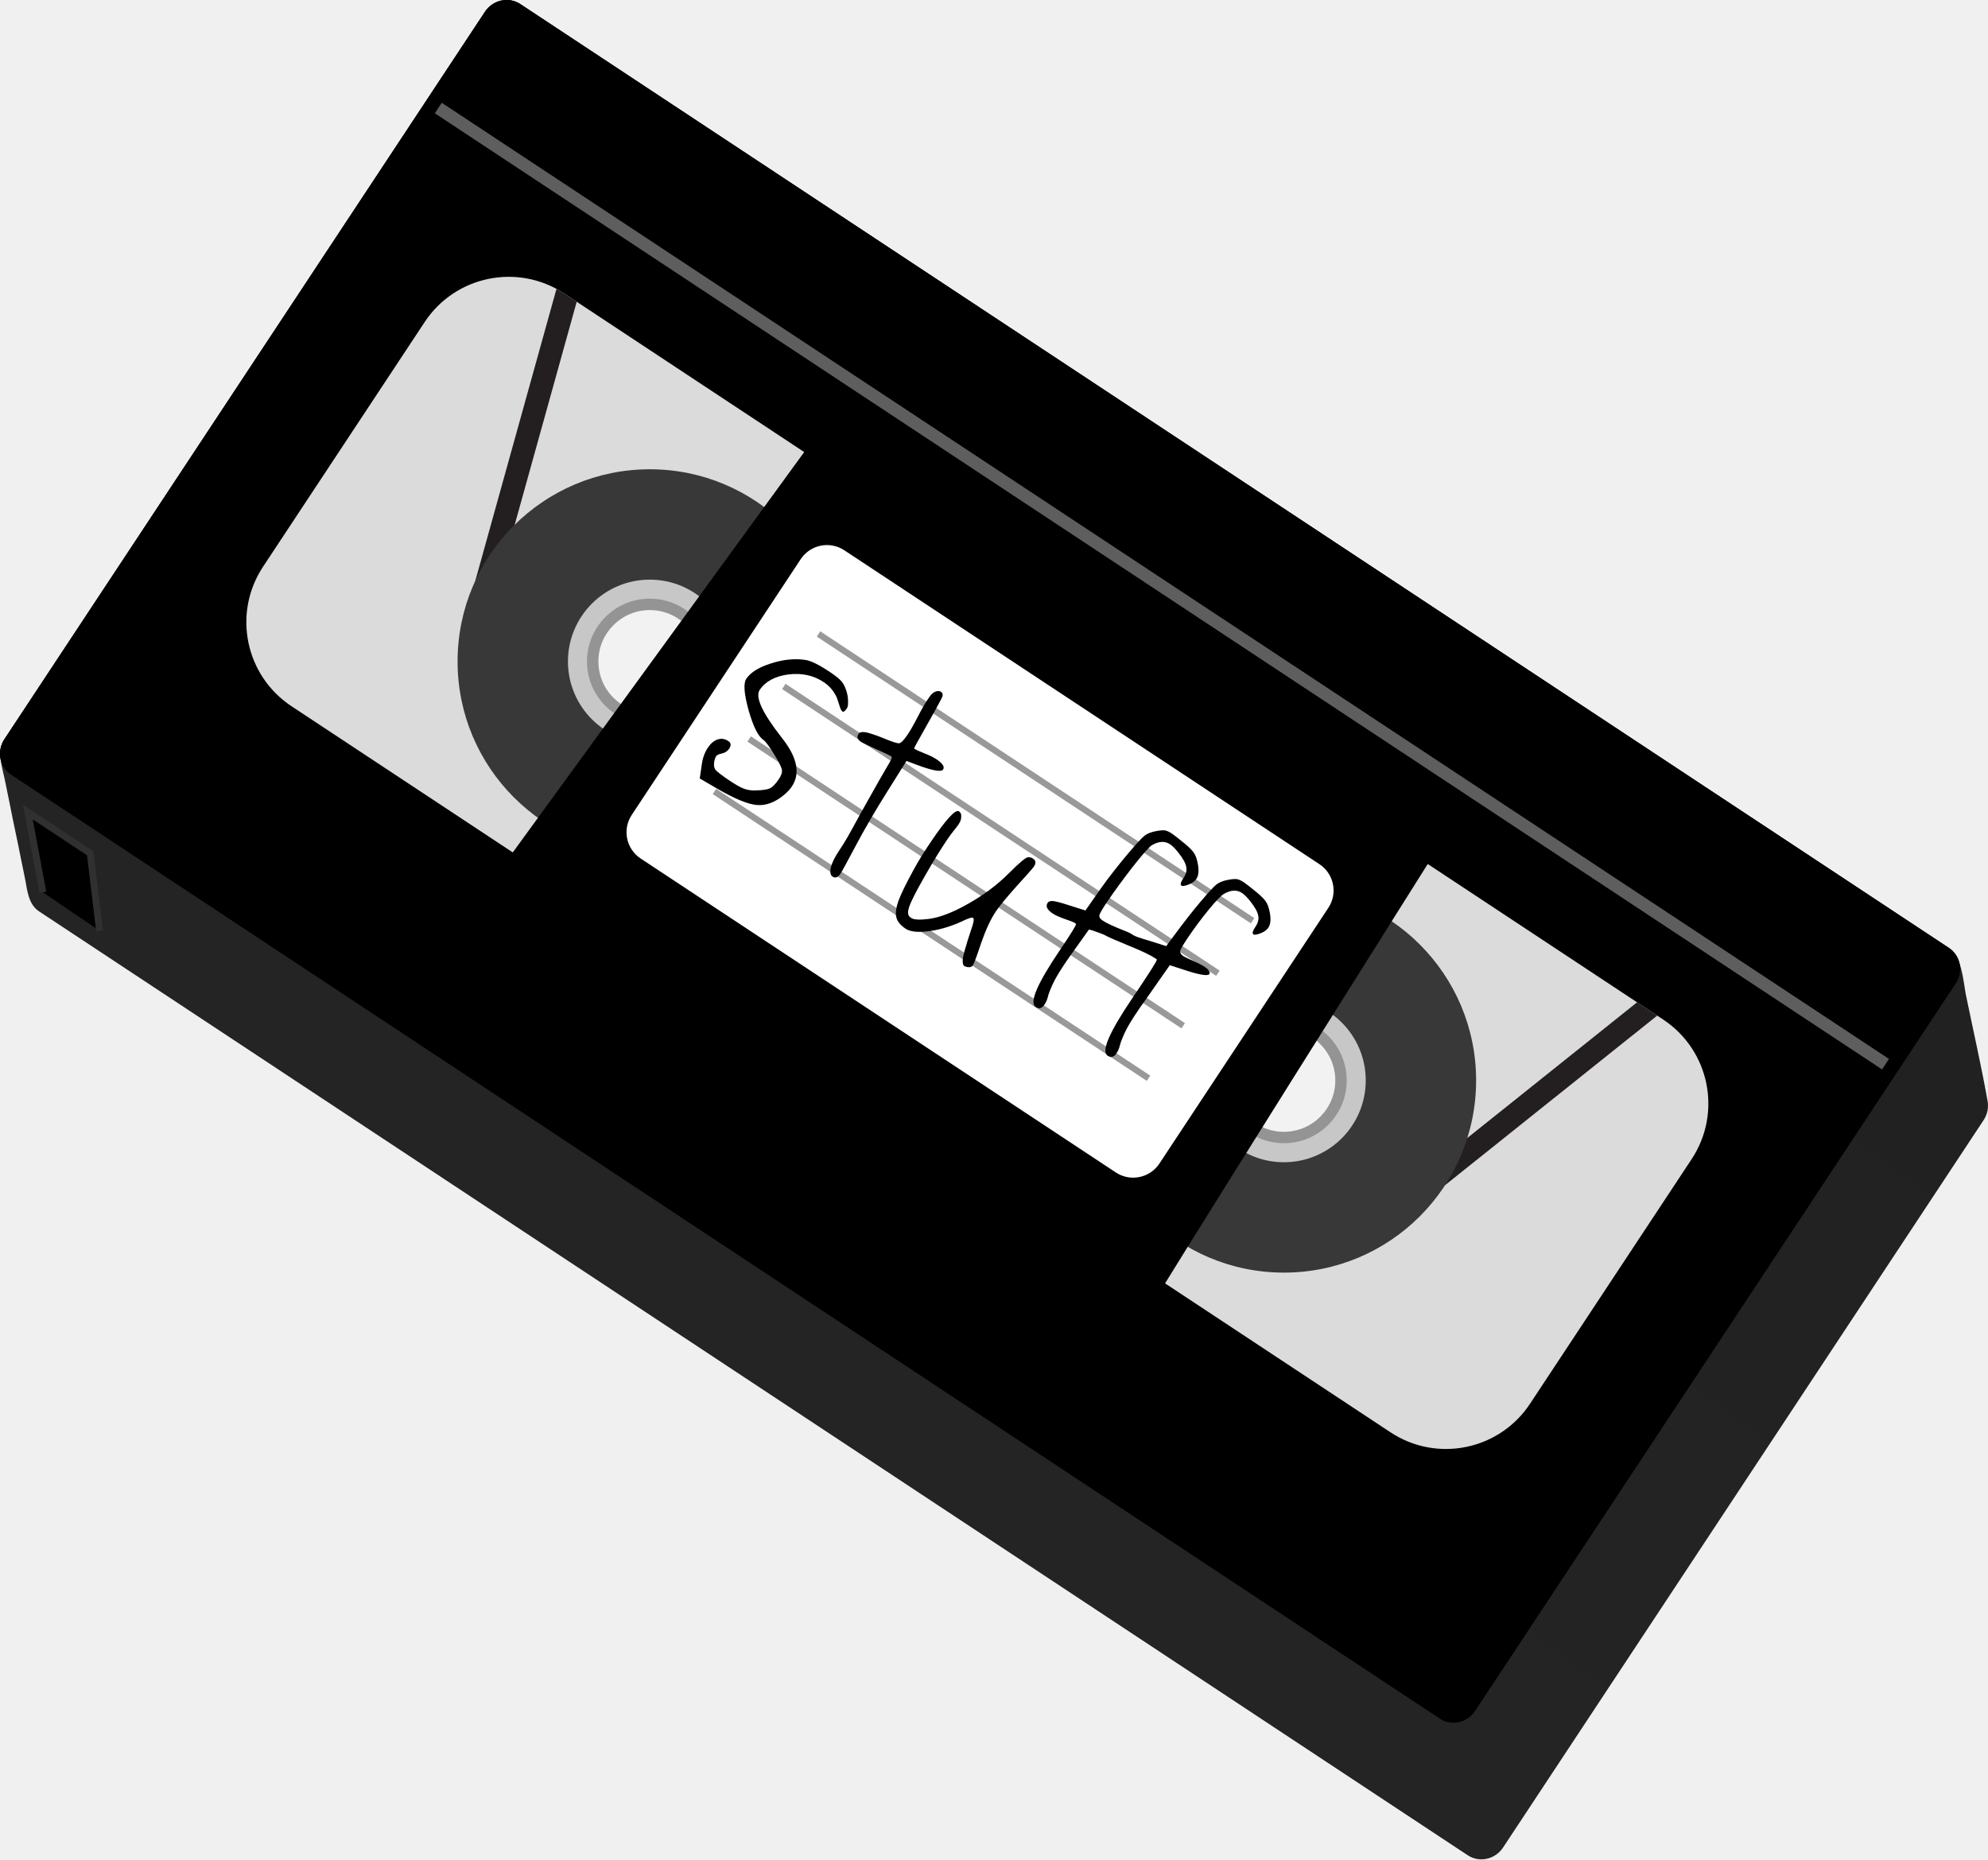
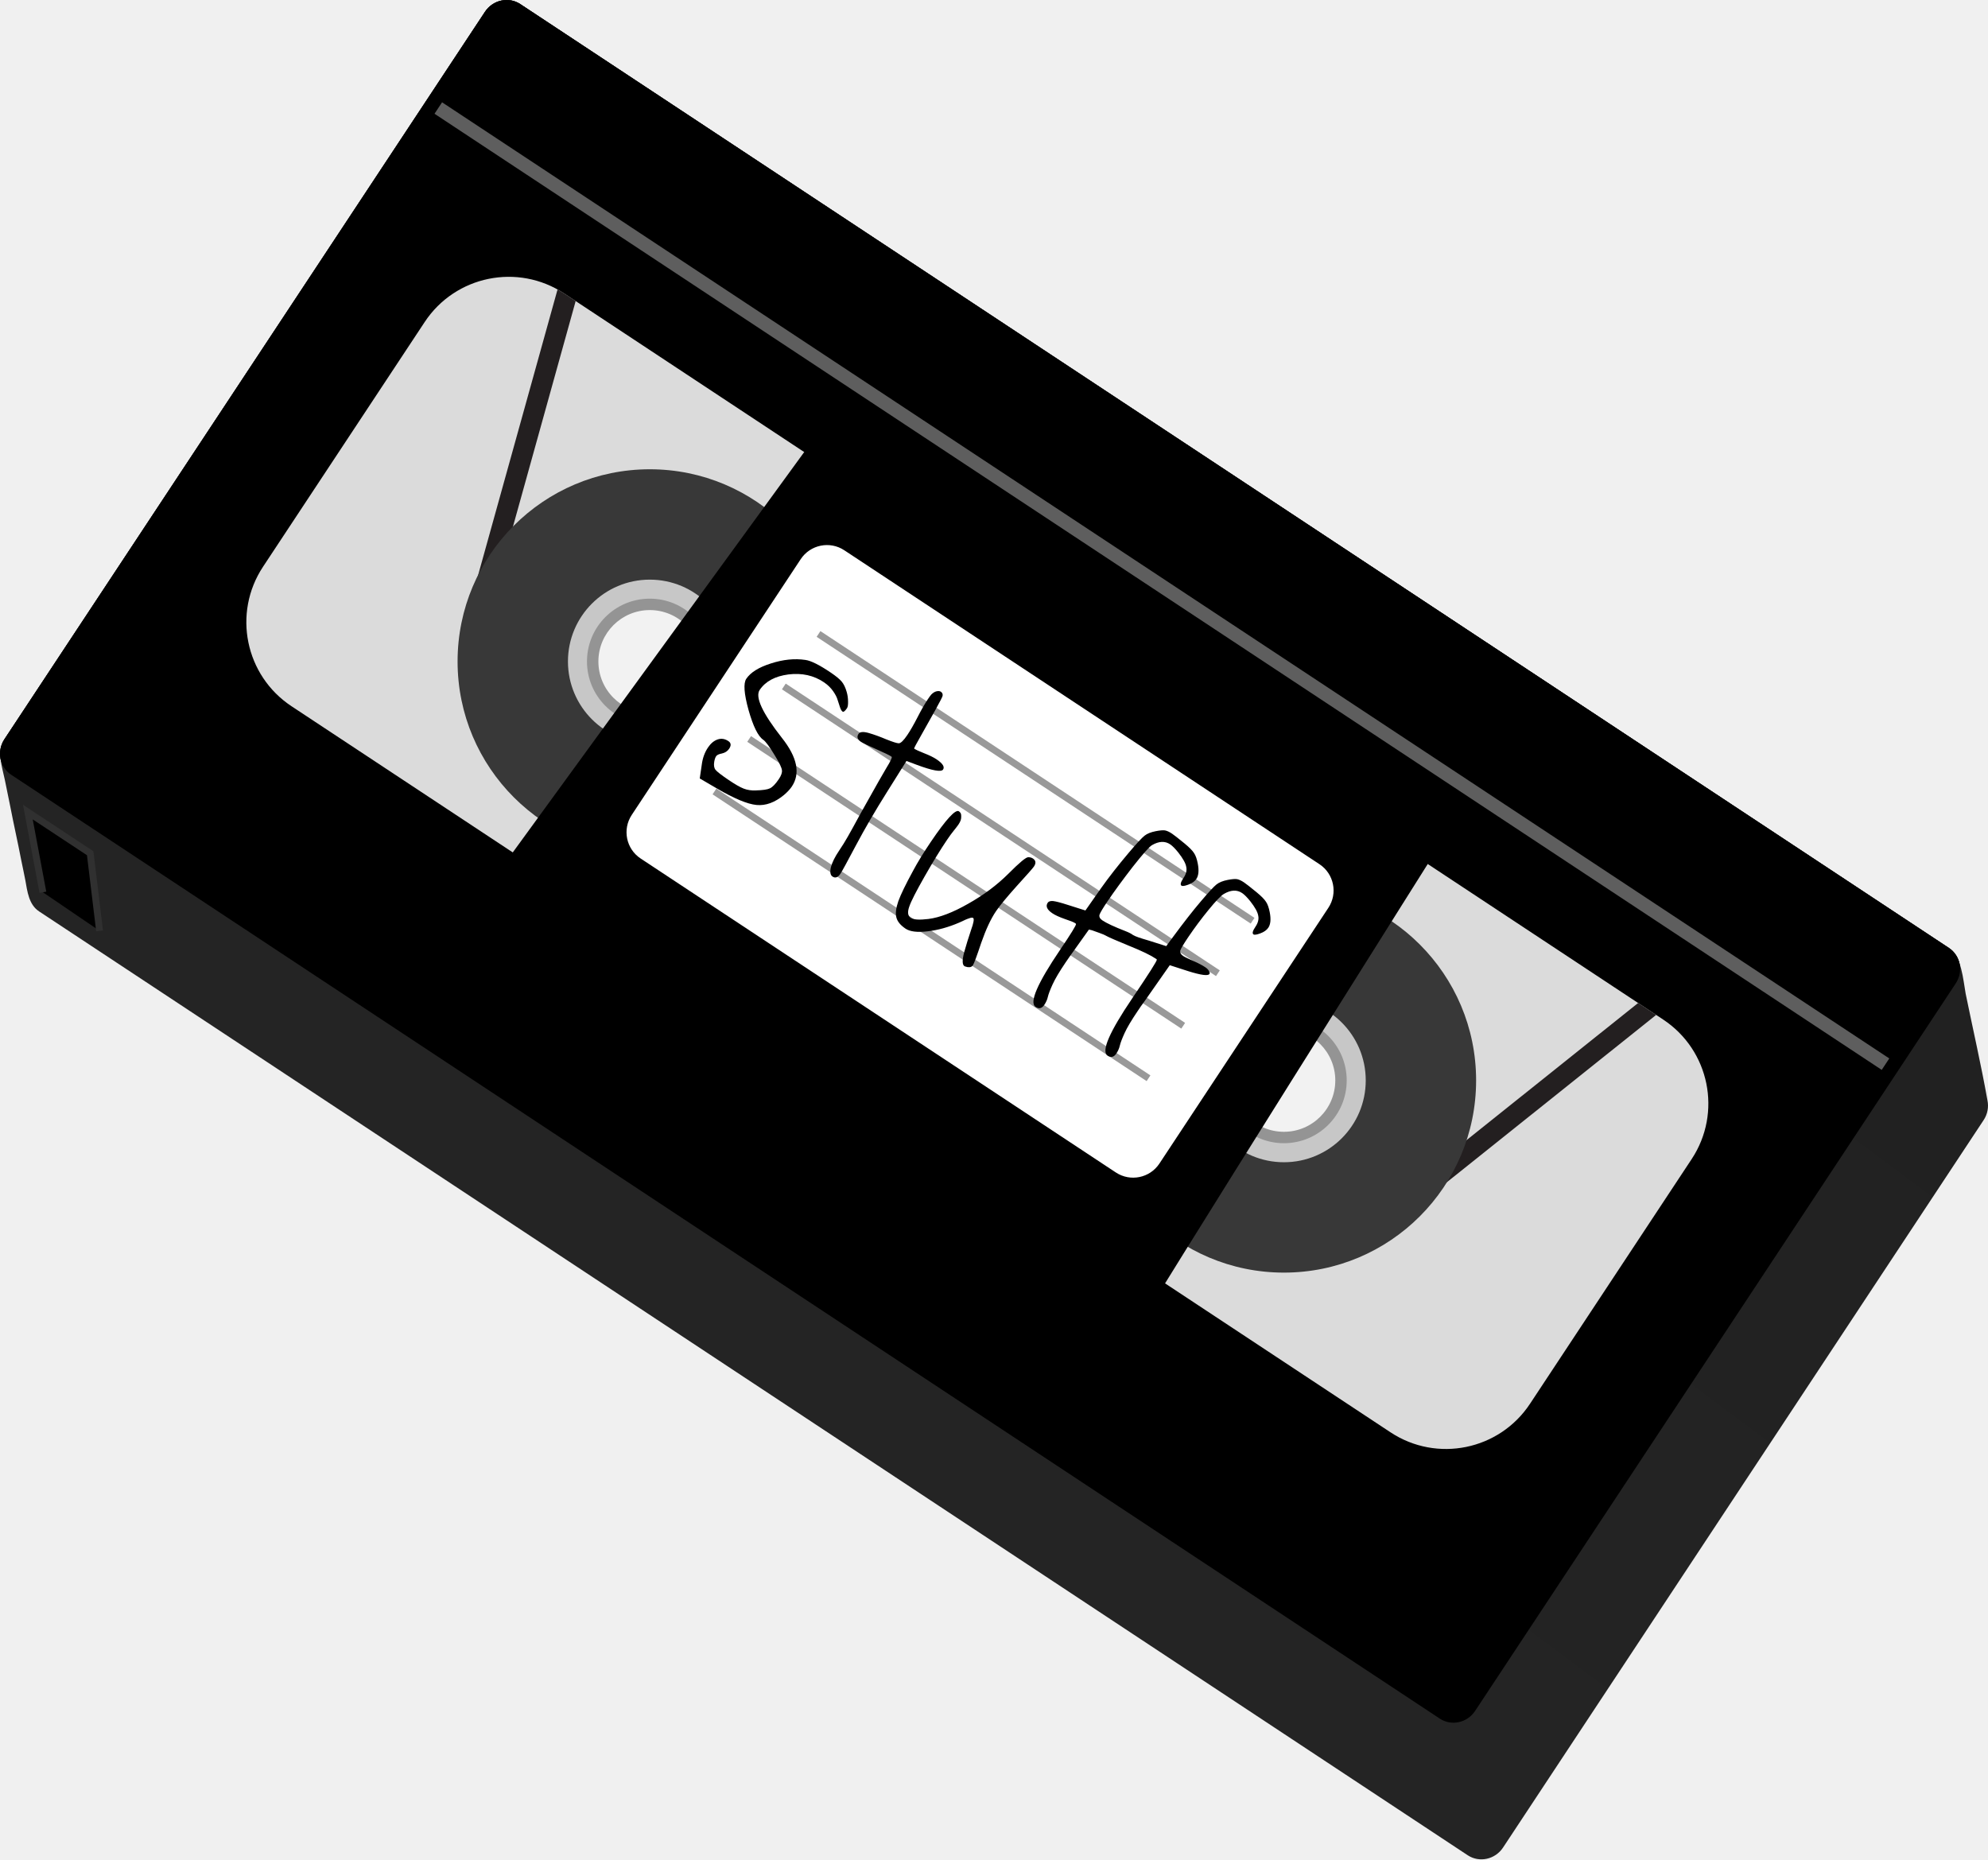
<svg xmlns="http://www.w3.org/2000/svg" xmlns:xlink="http://www.w3.org/1999/xlink" version="1.1" width="289.822" height="271.064" viewBox="0 0 289.822 271.064" id="Layer_1" xml:space="preserve">
  <defs id="defs3279">
    <font horiz-adv-x="1024" id="font3183" />
  </defs>
-   <path d="m 215.05,249.424 c -1.147,1.738 -3.449,2.242 -5.142,1.125 L 1.623,112.942 c -1.689,-1.117 -2.131,-3.435 -0.981,-5.17 L 70.705,1.719 c 1.148,-1.736 3.45,-2.239 5.143,-1.124 l 208.284,137.606 c 1.691,1.117 2.134,3.432 0.983,5.17 L 215.05,249.424 z" id="path3162" />
+   <path d="m215.05 249.424c-1.147 1.738-3.449 2.242-5.142 1.125L1.623 112.942c-1.689-1.117-2.131-3.435-0.981-5.17L70.705 1.719c1.148-1.736 3.45-2.239 5.143-1.124l208.284 137.606c1.691 1.117 2.134 3.432 0.983 5.17L215.05 249.424z" id="path3162" />
  <linearGradient x1="682.101" y1="455.059" x2="689.441" y2="326.617" id="SVGID_1_" gradientUnits="userSpaceOnUse" gradientTransform="matrix(0.8344,0.5512,-0.5512,0.8344,-207.2697,-574.7407)">
-     <stop id="stop3165" style="stop-color:#242424;stop-opacity:1" offset="0" />
-     <stop id="stop3167" style="stop-color:#212121;stop-opacity:1" offset="1" />
+     <stop id="stop3165" offset="0" style="stop-color:#242424;stop-opacity:1" />
+     <stop id="stop3167" offset="1" style="stop-color:#212121;stop-opacity:1" />
  </linearGradient>
-   <path d="m 289.746,160.43 c -0.926,-5.207 -2.122,-10.384 -3.18,-15.564 -0.372,-2.073 -0.591,-5.447 -2.437,-6.665 L 75.846,0.594 C 74.155,-0.521 71.853,-0.018 70.703,1.718 L 0.64,107.772 c -1.162,1.758 -0.329,3.998 0.06,5.896 0.25,1.3 0.545,2.591 0.795,3.893 0.499,2.6 1.091,5.181 1.589,7.779 0.202,0.986 0.415,1.973 0.605,2.959 0.296,1.643 0.502,3.572 2.004,4.565 L 213.979,270.47 c 1.689,1.114 3.993,0.612 5.142,-1.124 L 289.186,163.29 c 0.583,-0.881 0.752,-1.912 0.56,-2.86" id="path3169" style="fill:url(#SVGID_1_)" />
-   <path d="m 215.05,249.424 c -1.147,1.738 -3.449,2.242 -5.142,1.125 L 1.623,112.942 c -1.689,-1.117 -2.131,-3.435 -0.981,-5.17 L 70.705,1.719 c 1.148,-1.736 3.45,-2.239 5.143,-1.124 l 208.284,137.606 c 1.691,1.117 2.134,3.432 0.983,5.17 L 215.05,249.424 z" id="path3171" />
+   <path d="m289.746 160.43c-0.926-5.207-2.122-10.384-3.18-15.564-0.372-2.073-0.591-5.447-2.437-6.665L75.846 0.594C74.155-0.521 71.853-0.018 70.703 1.718L0.64 107.772c-1.162 1.758-0.329 3.998 0.06 5.896 0.25 1.3 0.545 2.591 0.795 3.893 0.499 2.6 1.091 5.181 1.589 7.779 0.202 0.986 0.415 1.973 0.605 2.959 0.296 1.643 0.502 3.572 2.004 4.565L213.979 270.47c1.689 1.114 3.993 0.612 5.142-1.124L289.186 163.29c0.583-0.881 0.752-1.912 0.56-2.86" id="path3169" fill="url(#SVGID_1_)" />
+   <path d="m215.05 249.424c-1.147 1.738-3.449 2.242-5.142 1.125L1.623 112.942c-1.689-1.117-2.131-3.435-0.981-5.17L70.705 1.719c1.148-1.736 3.45-2.239 5.143-1.124l208.284 137.606c1.691 1.117 2.134 3.432 0.983 5.17L215.05 249.424z" id="path3171" />
  <g id="g3173">
    <g id="g3175">
      <g id="g3177">
        <defs id="defs3179">
-           <path d="M 82.255,42.788 C 75.489,38.32 66.384,40.181 61.916,46.942 l -23.57,35.679 c -4.469,6.764 -2.608,15.87 4.156,20.339 l 160.211,105.845 c 6.765,4.469 15.87,2.607 20.339,-4.156 l 23.57,-35.677 c 4.469,-6.764 2.606,-15.87 -4.156,-20.339 L 82.255,42.788 z" id="SVGID_2_" />
+           <path d="M82.255 42.788C75.489 38.32 66.384 40.181 61.916 46.942l-23.57 35.679c-4.469 6.764-2.608 15.87 4.156 20.339l160.211 105.845c6.765 4.469 15.87 2.607 20.339-4.156l23.57-35.677c4.469-6.764 2.606-15.87-4.156-20.339L82.255 42.788z" id="SVGID_2_" />
        </defs>
        <clipPath id="SVGID_3_">
-           <use id="use3183" style="overflow:visible" x="0" y="0" width="289.822" height="271.064" xlink:href="#SVGID_2_" />
+           <use id="use3183" x="0" y="0" width="289.822" height="271.064" xlink:href="#SVGID_2_" />
        </clipPath>
-         <rect width="276.5" height="235" x="-8.28" y="18.298" clip-path="url(#SVGID_3_)" id="rect3185" style="fill:#dbdbdb" />
+         <rect width="276.5" height="235" x="-8.28" y="18.298" clip-path="url(#SVGID_3_)" id="rect3185" fill="#dbdbdb" />
      </g>
    </g>
    <g id="g3187">
      <g id="g3189">
        <defs id="defs3191">
-           <path d="M 82.255,42.788 C 75.489,38.32 66.384,40.181 61.916,46.942 l -23.57,35.679 c -4.469,6.764 -2.608,15.87 4.156,20.339 l 160.211,105.845 c 6.765,4.469 15.87,2.607 20.339,-4.156 l 23.57,-35.677 c 4.469,-6.764 2.606,-15.87 -4.156,-20.339 L 82.255,42.788 z" id="SVGID_4_" />
+           <path d="M82.255 42.788C75.489 38.32 66.384 40.181 61.916 46.942l-23.57 35.679c-4.469 6.764-2.608 15.87 4.156 20.339l160.211 105.845c6.765 4.469 15.87 2.607 20.339-4.156l23.57-35.677c4.469-6.764 2.606-15.87-4.156-20.339L82.255 42.788z" id="SVGID_4_" />
        </defs>
        <clipPath id="SVGID_5_">
-           <use id="use3195" style="overflow:visible" x="0" y="0" width="289.822" height="271.064" xlink:href="#SVGID_4_" />
+           <use id="use3195" x="0" y="0" width="289.822" height="271.064" xlink:href="#SVGID_4_" />
        </clipPath>
-         <line style="fill:none;stroke:#231f20;stroke-width:3.346" x1="85.613" y1="32.22" x2="70.149" y2="87.837" id="line3197" clip-path="url(#SVGID_5_)" />
+         <line x1="85.613" y1="32.22" x2="70.149" y2="87.837" id="line3197" clip-path="url(#SVGID_5_)" style="fill:none;stroke-width:3;stroke:#231f20" />
      </g>
    </g>
    <g id="g3199">
      <g id="g3201">
        <defs id="defs3203">
-           <path d="M 82.255,42.788 C 75.489,38.32 66.384,40.181 61.916,46.942 l -23.57,35.679 c -4.469,6.764 -2.608,15.87 4.156,20.339 l 160.211,105.845 c 6.765,4.469 15.87,2.607 20.339,-4.156 l 23.57,-35.677 c 4.469,-6.764 2.606,-15.87 -4.156,-20.339 L 82.255,42.788 z" id="SVGID_6_" />
+           <path d="M82.255 42.788C75.489 38.32 66.384 40.181 61.916 46.942l-23.57 35.679c-4.469 6.764-2.608 15.87 4.156 20.339l160.211 105.845c6.765 4.469 15.87 2.607 20.339-4.156l23.57-35.677c4.469-6.764 2.606-15.87-4.156-20.339L82.255 42.788z" id="SVGID_6_" />
        </defs>
        <clipPath id="SVGID_7_">
-           <use id="use3207" style="overflow:visible" x="0" y="0" width="289.822" height="271.064" xlink:href="#SVGID_6_" />
+           <use id="use3207" x="0" y="0" width="289.822" height="271.064" xlink:href="#SVGID_6_" />
        </clipPath>
        <g clip-path="url(#SVGID_7_)" id="g3209">
-           <circle cx="94.728" cy="96.431" r="28.019" id="circle3211" style="fill:#383838" />
-           <circle cx="94.728" cy="96.43" r="11.929" id="circle3213" style="fill:#c7c7c7" />
-           <circle cx="94.728" cy="96.43" r="9.155" id="circle3215" style="fill:#949494" />
-           <circle cx="94.728" cy="96.43" r="7.491" id="circle3217" style="fill:#f2f2f2" />
+           <circle cx="94.728" cy="96.431" r="28.019" id="circle3211" fill="#383838" />
+           <circle cx="94.728" cy="96.43" r="11.929" id="circle3213" fill="#c7c7c7" />
+           <circle cx="94.728" cy="96.43" r="9.155" id="circle3215" fill="#949494" />
+           <circle cx="94.728" cy="96.43" r="7.491" id="circle3217" fill="#f2f2f2" />
        </g>
      </g>
    </g>
    <g id="g3219">
      <g id="g3221">
        <defs id="defs3223">
-           <path d="M 82.255,42.788 C 75.489,38.32 66.384,40.181 61.916,46.942 l -23.57,35.679 c -4.469,6.764 -2.608,15.87 4.156,20.339 l 160.211,105.845 c 6.765,4.469 15.87,2.607 20.339,-4.156 l 23.57,-35.677 c 4.469,-6.764 2.606,-15.87 -4.156,-20.339 L 82.255,42.788 z" id="SVGID_8_" />
+           <path d="M82.255 42.788C75.489 38.32 66.384 40.181 61.916 46.942l-23.57 35.679c-4.469 6.764-2.608 15.87 4.156 20.339l160.211 105.845c6.765 4.469 15.87 2.607 20.339-4.156l23.57-35.677c4.469-6.764 2.606-15.87-4.156-20.339L82.255 42.788z" id="SVGID_8_" />
        </defs>
        <clipPath id="SVGID_9_">
-           <use id="use3227" style="overflow:visible" x="0" y="0" width="289.822" height="271.064" xlink:href="#SVGID_8_" />
+           <use id="use3227" x="0" y="0" width="289.822" height="271.064" xlink:href="#SVGID_8_" />
        </clipPath>
-         <line style="fill:none;stroke:#231f20;stroke-width:3.346" x1="248.887" y1="140.089" x2="203.796" y2="176.131" id="line3229" clip-path="url(#SVGID_9_)" />
+         <line x1="248.887" y1="140.089" x2="203.796" y2="176.131" id="line3229" clip-path="url(#SVGID_9_)" style="fill:none;stroke-width:3;stroke:#231f20" />
      </g>
    </g>
    <g id="g3231">
      <g id="g3233">
        <defs id="defs3235">
-           <path d="M 82.255,42.788 C 75.489,38.32 66.384,40.181 61.916,46.942 l -23.57,35.679 c -4.469,6.764 -2.608,15.87 4.156,20.339 l 160.211,105.845 c 6.765,4.469 15.87,2.607 20.339,-4.156 l 23.57,-35.677 c 4.469,-6.764 2.606,-15.87 -4.156,-20.339 L 82.255,42.788 z" id="SVGID_10_" />
+           <path d="M82.255 42.788C75.489 38.32 66.384 40.181 61.916 46.942l-23.57 35.679c-4.469 6.764-2.608 15.87 4.156 20.339l160.211 105.845c6.765 4.469 15.87 2.607 20.339-4.156l23.57-35.677c4.469-6.764 2.606-15.87-4.156-20.339L82.255 42.788z" id="SVGID_10_" />
        </defs>
        <clipPath id="SVGID_11_">
-           <use id="use3239" style="overflow:visible" x="0" y="0" width="289.822" height="271.064" xlink:href="#SVGID_10_" />
+           <use id="use3239" x="0" y="0" width="289.822" height="271.064" xlink:href="#SVGID_10_" />
        </clipPath>
        <g clip-path="url(#SVGID_11_)" id="g3241">
-           <circle cx="187.177" cy="157.507" r="28.019" id="circle3243" style="fill:#383838" />
-           <circle cx="187.176" cy="157.506" r="11.93" id="circle3245" style="fill:#c7c7c7" />
-           <circle cx="187.176" cy="157.506" r="9.155" id="circle3247" style="fill:#949494" />
-           <circle cx="187.176" cy="157.507" r="7.491" id="circle3249" style="fill:#f2f2f2" />
+           <circle cx="187.177" cy="157.507" r="28.019" id="circle3243" fill="#383838" />
+           <circle cx="187.176" cy="157.506" r="11.93" id="circle3245" fill="#c7c7c7" />
+           <circle cx="187.176" cy="157.506" r="9.155" id="circle3247" fill="#949494" />
+           <circle cx="187.176" cy="157.507" r="7.491" id="circle3249" fill="#f2f2f2" />
        </g>
      </g>
    </g>
  </g>
  <g id="Layer_3">
-     <path d="m 70.567,130.021 49.5,-68 91.5,58.5 c 0,0 -46,73 -46.5,74.5 -0.5,1.5 -94.5,-65 -94.5,-65 z" id="path3252" />
+     <path d="m70.567 130.021 49.5-68 91.5 58.5c0 0-46 73-46.5 74.5-0.5 1.5-94.5-65-94.5-65z" id="path3252" />
  </g>
-   <line style="fill:none;stroke:#5e5e5e;stroke-width:1.835" x1="63.897" y1="15.749" x2="274.879" y2="155.137" id="line3254" />
-   <path d="m 169.026,169.626 c -1.396,2.113 -4.242,2.695 -6.356,1.298 L 93.398,125.158 c -2.113,-1.396 -2.696,-4.242 -1.299,-6.356 L 116.731,81.52 c 1.396,-2.113 4.243,-2.695 6.354,-1.301 l 69.274,45.769 c 2.114,1.396 2.695,4.243 1.299,6.354 l -24.632,37.284 z" id="path3256" style="fill:#ffffff" />
+   <line x1="63.897" y1="15.749" x2="274.879" y2="155.137" id="line3254" style="fill:none;stroke-width:2;stroke:#5e5e5e" />
+   <path d="m169.026 169.626c-1.396 2.113-4.242 2.695-6.356 1.298L93.398 125.158c-2.113-1.396-2.696-4.242-1.299-6.356L116.731 81.52c1.396-2.113 4.243-2.695 6.354-1.301l69.274 45.769c2.114 1.396 2.695 4.243 1.299 6.354l-24.632 37.284z" id="path3256" fill="#fff" />
  <g id="Layer_2">
-     <line style="fill:none;stroke:#999999;stroke-width:0.917" x1="119.329" y1="92.421" x2="182.609" y2="134.228" id="line3259" />
-     <line style="fill:none;stroke:#999999;stroke-width:0.917" x1="114.271" y1="100.076" x2="177.552" y2="141.882" id="line3261" />
-     <line style="fill:none;stroke:#999999;stroke-width:0.917" x1="109.214" y1="107.73" x2="172.495" y2="149.537" id="line3263" />
-     <line style="fill:none;stroke:#999999;stroke-width:0.917" x1="104.157" y1="115.385" x2="167.438" y2="157.192" id="line3265" />
+     <line x1="119.329" y1="92.421" x2="182.609" y2="134.228" id="line3259" style="fill:none;stroke-width:1;stroke:#999" />
+     <line x1="114.271" y1="100.076" x2="177.552" y2="141.882" id="line3261" style="fill:none;stroke-width:1;stroke:#999" />
+     <line x1="109.214" y1="107.73" x2="172.495" y2="149.537" id="line3263" style="fill:none;stroke-width:1;stroke:#999" />
+     <line x1="104.157" y1="115.385" x2="167.438" y2="157.192" id="line3265" style="fill:none;stroke-width:1;stroke:#999" />
    <g id="g3267" />
  </g>
-   <polyline style="stroke:#303030" points="6.255,130.08 4.063,118.39 13.147,124.388 14.517,135.701 " id="polyline3275" />
-   <g transform="matrix(0.8280603,0.560639,-0.560639,0.8280603,0,0)" id="text3283" style="font-size:40px;font-style:normal;font-weight:normal;line-height:125%;letter-spacing:0px;word-spacing:0px;fill:#000000;fill-opacity:1;stroke:none;font-family:Sans">
-     <path d="m 149.218,30.796 c 0,0.427 -0.16,0.811 -0.48,1.152 -0.32,0.32 -0.48,0.587 -0.48,0.8 0,0.235 0.075,0.512 0.224,0.832 0.213,0.469 0.48,0.757 0.8,0.864 0.341,0.107 1.163,0.16 2.464,0.16 1.109,3e-6 1.941,-0.064 2.496,-0.192 0.555,-0.128 1.088,-0.384 1.6,-0.768 0.832,-0.597 1.344,-1.067 1.536,-1.408 0.213,-0.363 0.32,-0.971 0.32,-1.824 -10e-6,-0.64 -0.117,-1.088 -0.352,-1.344 -0.235,-0.277 -0.864,-0.651 -1.888,-1.12 -1.472,-0.683 -2.421,-1.024 -2.848,-1.024 -0.917,10e-6 -2.325,-0.8 -4.224,-2.4 -1.877,-1.6 -2.816,-2.795 -2.816,-3.584 0,-1.131 0.576,-2.421 1.728,-3.872 1.152,-1.472 2.443,-2.549 3.872,-3.232 0.725,-0.363 2.101,-0.544 4.128,-0.544 0.896,2.4e-5 1.568,0.064 2.016,0.192 0.448,0.128 0.928,0.405 1.44,0.832 0.363,0.299 0.683,0.651 0.96,1.056 0.277,0.384 0.416,0.683 0.416,0.896 -1e-5,0.512 -0.085,0.768 -0.256,0.768 -0.171,2e-5 -0.395,-0.107 -0.672,-0.32 -0.277,-0.213 -0.565,-0.437 -0.864,-0.672 -0.299,-0.256 -0.725,-0.491 -1.28,-0.704 -0.555,-0.213 -1.163,-0.32 -1.824,-0.32 -1.792,2.2e-5 -3.435,0.651 -4.928,1.952 -1.472,1.301 -2.208,2.709 -2.208,4.224 0,1.237 2.197,2.56 6.592,3.968 3.456,1.088 5.184,2.784 5.184,5.088 -1e-5,0.469 -0.085,1.013 -0.256,1.632 -0.491,1.664 -1.323,2.816 -2.496,3.456 -1.173,0.64 -3.221,1.056 -6.144,1.248 l -2.88,0.192 -0.864,-1.792 c -0.448,-0.875 -0.672,-1.749 -0.672,-2.624 0,-0.725 0.171,-1.312 0.512,-1.76 0.341,-0.448 0.821,-0.672 1.44,-0.672 0.469,7e-6 0.704,0.288 0.704,0.864" id="path3958" style="font-size:32px;font-variant:normal;font-stretch:normal;font-family:Purisa;-inkscape-font-specification:Purisa" />
-     <path d="m 169.606,14.572 c 0,-0.789 -0.075,-1.792 -0.224,-3.008 -0.149,-1.216 -0.224,-2.229 -0.224,-3.04 0,-0.405 0.011,-0.672 0.032,-0.8 0.064,-0.341 0.181,-0.608 0.352,-0.8 0.192,-0.213 0.384,-0.32 0.576,-0.32 0.256,3.02e-5 0.437,0.117 0.544,0.352 0.064,0.149 0.16,0.939 0.288,2.368 0.128,1.429 0.245,2.827 0.352,4.192 0.107,1.365 0.181,2.069 0.224,2.112 0.021,0.021 0.053,0.032 0.096,0.032 0.171,2.1e-5 0.661,-0.085 1.472,-0.256 0.832,-0.192 1.515,-0.288 2.048,-0.288 1.067,2.2e-5 1.6,0.235 1.6,0.704 -1e-5,0.469 -1.173,0.992 -3.52,1.568 l -1.6,0.384 0.192,5.408 c 0.107,3.179 0.309,6.155 0.608,8.928 0.299,2.752 0.448,4.309 0.448,4.672 -1e-5,0.661 -0.245,0.992 -0.736,0.992 -0.384,-1e-6 -0.704,-0.341 -0.96,-1.024 -0.235,-0.683 -0.352,-1.568 -0.352,-2.656 0,-0.789 -0.032,-1.589 -0.096,-2.4 -0.064,-0.832 -0.181,-2.112 -0.352,-3.84 -0.149,-1.749 -0.299,-3.541 -0.448,-5.376 -0.064,-0.981 -0.117,-1.739 -0.16,-2.272 -0.021,-0.533 -0.053,-0.928 -0.096,-1.184 -0.043,-0.256 -0.075,-0.405 -0.096,-0.448 -0.021,-0.064 -0.064,-0.096 -0.128,-0.096 -0.341,1.9e-5 -1.163,0.117 -2.464,0.352 -1.301,0.235 -2.112,0.352 -2.432,0.352 -0.619,1.8e-5 -0.928,-0.256 -0.928,-0.768 0,-0.363 0.384,-0.672 1.152,-0.928 0.789,-0.256 1.675,-0.48 2.656,-0.672 0.981,-0.213 1.589,-0.395 1.824,-0.544 0.235,-0.171 0.352,-0.736 0.352,-1.696" id="path3960" style="font-size:32px;font-variant:normal;font-stretch:normal;font-family:Purisa;-inkscape-font-specification:Purisa" />
-     <path d="m 181.175,25.548 c 0,-3.989 0.299,-5.984 0.896,-5.984 0.107,1.8e-5 0.213,0.021 0.32,0.064 0.128,0.043 0.277,0.203 0.448,0.48 0.171,0.256 0.256,0.619 0.256,1.088 0,0.213 -0.021,0.576 -0.064,1.088 -0.043,0.491 -0.064,1.045 -0.064,1.664 0,1.728 0.096,3.829 0.288,6.304 0.192,2.475 0.395,4.096 0.608,4.864 0.213,0.832 0.576,1.248 1.088,1.248 0.491,10e-7 1.237,-0.437 2.24,-1.312 1.237,-1.088 2.421,-2.784 3.552,-5.088 1.152,-2.304 1.952,-4.608 2.4,-6.912 0.427,-2.261 0.779,-3.467 1.056,-3.616 0.213,-0.149 0.437,-0.224 0.672,-0.224 0.512,1.8e-5 0.768,0.299 0.768,0.896 -1e-5,0.299 -0.16,1.547 -0.48,3.744 -0.299,2.197 -0.448,3.776 -0.448,4.736 -1e-5,1.344 0.267,3.019 0.8,5.024 0.555,1.984 0.832,3.115 0.832,3.392 -1e-5,0.213 -0.085,0.384 -0.256,0.512 -0.171,0.128 -0.32,0.203 -0.448,0.224 -0.107,0.043 -0.192,0.064 -0.256,0.064 -0.384,-10e-7 -0.768,-0.544 -1.152,-1.632 -0.363,-1.088 -0.693,-2.176 -0.992,-3.264 -0.277,-1.088 -0.523,-1.632 -0.736,-1.632 -0.043,6e-6 -0.085,0.011 -0.128,0.032 -0.043,0.021 -0.096,0.064 -0.16,0.128 -0.043,0.043 -0.085,0.096 -0.128,0.16 -0.043,0.064 -0.107,0.149 -0.192,0.256 -0.064,0.107 -0.128,0.203 -0.192,0.288 -0.043,0.085 -0.117,0.213 -0.224,0.384 -0.107,0.171 -0.192,0.309 -0.256,0.416 -0.939,1.472 -1.984,2.699 -3.136,3.68 -1.131,0.981 -2.091,1.472 -2.88,1.472 -0.896,-1e-6 -1.568,-0.203 -2.016,-0.608 -0.448,-0.384 -0.811,-1.088 -1.088,-2.112 -0.256,-1.024 -0.491,-2.645 -0.704,-4.864 -0.149,-1.408 -0.224,-3.061 -0.224,-4.96" id="path3962" style="font-size:32px;font-variant:normal;font-stretch:normal;font-family:Purisa;-inkscape-font-specification:Purisa" />
-     <path d="m 205.254,23.564 c -0.256,1.4e-5 -0.8,0.117 -1.632,0.352 -0.811,0.213 -1.461,0.32 -1.952,0.32 -0.939,1.3e-5 -1.408,-0.299 -1.408,-0.896 0,-0.235 0.171,-0.448 0.512,-0.64 0.363,-0.192 1.056,-0.437 2.08,-0.736 l 2.592,-0.768 0.064,-3.936 c 0.043,-1.984 0.192,-4.171 0.448,-6.56 0.192,-1.771 0.363,-2.891 0.512,-3.36 0.149,-0.469 0.48,-0.96 0.992,-1.472 0.427,-0.427 0.768,-0.704 1.024,-0.832 0.277,-0.128 0.661,-0.192 1.152,-0.192 0.363,3.2e-5 1.131,0.053 2.304,0.16 0.896,0.085 1.536,0.213 1.92,0.384 0.384,0.149 0.821,0.469 1.312,0.96 0.725,0.725 1.088,1.387 1.088,1.984 -1e-5,0.427 -0.171,0.875 -0.512,1.344 -0.32,0.448 -0.565,0.672 -0.736,0.672 -0.256,2.7e-5 -0.384,-0.363 -0.384,-1.088 -1e-5,-0.683 -0.192,-1.205 -0.576,-1.568 -0.363,-0.384 -1.077,-0.747 -2.144,-1.088 -0.704,-0.213 -1.248,-0.32 -1.632,-0.32 -0.917,3.06e-5 -1.632,0.533 -2.144,1.6 -0.192,0.427 -0.373,1.824 -0.544,4.192 -0.149,2.368 -0.224,4.427 -0.224,6.176 -1e-5,1.216 0.043,1.984 0.128,2.304 0.107,0.299 0.373,0.448 0.8,0.448 0.725,1.6e-5 1.931,-0.192 3.616,-0.576 0.555,-0.128 0.981,-0.181 1.28,-0.16 0.32,1.7e-5 1.099,-0.203 2.336,-0.608 l 2.592,-0.768 0.064,-1.632 c 0.107,-2.645 0.256,-4.832 0.448,-6.56 0.192,-1.771 0.363,-2.891 0.512,-3.36 0.149,-0.469 0.48,-0.96 0.992,-1.472 0.427,-0.427 0.768,-0.704 1.024,-0.832 0.277,-0.128 0.661,-0.192 1.152,-0.192 0.363,3.2e-5 1.131,0.053 2.304,0.16 0.896,0.085 1.536,0.213 1.92,0.384 0.384,0.149 0.821,0.469 1.312,0.96 0.725,0.725 1.088,1.387 1.088,1.984 -3e-5,0.427 -0.171,0.875 -0.512,1.344 -0.32,0.448 -0.565,0.672 -0.736,0.672 -0.256,2.7e-5 -0.384,-0.363 -0.384,-1.088 -2e-5,-0.683 -0.192,-1.205 -0.576,-1.568 -0.363,-0.384 -1.077,-0.747 -2.144,-1.088 -0.704,-0.213 -1.248,-0.32 -1.632,-0.32 -0.917,3.06e-5 -1.632,0.533 -2.144,1.6 -0.213,0.448 -0.395,1.504 -0.544,3.168 -0.149,1.664 -0.224,3.296 -0.224,4.896 -2e-5,1.216 0.043,1.984 0.128,2.304 0.107,0.299 0.373,0.448 0.8,0.448 0.256,1.8e-5 0.789,-0.075 1.6,-0.224 0.811,-0.149 1.483,-0.224 2.016,-0.224 0.299,1.9e-5 0.544,0.053 0.736,0.16 0.192,0.085 0.288,0.192 0.288,0.32 -2e-5,0.363 -0.917,0.821 -2.752,1.376 l -2.752,0.8 -0.096,6.24 c -2e-5,0.256 -0.011,0.608 -0.032,1.056 -2e-5,0.427 -2e-5,0.725 0,0.896 -2e-5,1.6 0.075,2.837 0.224,3.712 0.149,0.875 0.299,1.504 0.448,1.888 0.149,0.384 0.224,0.8 0.224,1.248 -2e-5,0.64 -0.299,0.96 -0.896,0.96 -1.131,0 -1.696,-2.976 -1.696,-8.928 -2e-5,-4.331 -0.064,-6.56 -0.192,-6.688 -0.021,-0.021 -0.075,-0.032 -0.16,-0.032 -0.939,1.6e-5 -2.389,0.213 -4.352,0.64 -1.963,0.405 -3.093,0.619 -3.392,0.64 -0.341,0.021 -0.747,0.096 -1.216,0.224 -0.448,0.107 -0.821,0.203 -1.12,0.288 l -0.416,0.16 -0.096,3.936 c -0.021,0.491 -0.032,1.141 -0.032,1.952 0,1.6 0.075,2.837 0.224,3.712 0.149,0.875 0.299,1.504 0.448,1.888 0.149,0.384 0.224,0.8 0.224,1.248 -10e-6,0.64 -0.299,0.96 -0.896,0.96 -1.131,0 -1.696,-2.976 -1.696,-8.928 0,-2.795 -0.064,-4.256 -0.192,-4.384 -0.021,-0.021 -0.075,-0.032 -0.16,-0.032" id="path3964" style="font-size:32px;font-variant:normal;font-stretch:normal;font-family:Purisa;-inkscape-font-specification:Purisa" />
+   <polyline points="6.255,130.08 4.063,118.39 13.147,124.388 14.517,135.701 " id="polyline3275" stroke="#303030" />
+   <g transform="matrix(0.8280603,0.560639,-0.560639,0.8280603,0,0)" id="text3283" style="fill:#000;font-family:Sans;font-size:40;letter-spacing:0;line-height:125;word-spacing:0">
+     <path d="m149.218 30.796c0 0.427-0.16 0.811-0.48 1.152-0.32 0.32-0.48 0.587-0.48 0.8 0 0.235 0.075 0.512 0.224 0.832 0.213 0.469 0.48 0.757 0.8 0.864 0.341 0.107 1.163 0.16 2.464 0.16 1.109 0 1.941-0.064 2.496-0.192 0.555-0.128 1.088-0.384 1.6-0.768 0.832-0.597 1.344-1.067 1.536-1.408 0.213-0.363 0.32-0.971 0.32-1.824-0-0.64-0.117-1.088-0.352-1.344-0.235-0.277-0.864-0.651-1.888-1.12-1.472-0.683-2.421-1.024-2.848-1.024-0.917 0-2.325-0.8-4.224-2.4-1.877-1.6-2.816-2.795-2.816-3.584 0-1.131 0.576-2.421 1.728-3.872 1.152-1.472 2.443-2.549 3.872-3.232 0.725-0.363 2.101-0.544 4.128-0.544 0.896 0 1.568 0.064 2.016 0.192 0.448 0.128 0.928 0.405 1.44 0.832 0.363 0.299 0.683 0.651 0.96 1.056 0.277 0.384 0.416 0.683 0.416 0.896-0 0.512-0.085 0.768-0.256 0.768-0.171 0-0.395-0.107-0.672-0.32-0.277-0.213-0.565-0.437-0.864-0.672-0.299-0.256-0.725-0.491-1.28-0.704-0.555-0.213-1.163-0.32-1.824-0.32-1.792 0-3.435 0.651-4.928 1.952-1.472 1.301-2.208 2.709-2.208 4.224 0 1.237 2.197 2.56 6.592 3.968 3.456 1.088 5.184 2.784 5.184 5.088-0 0.469-0.085 1.013-0.256 1.632-0.491 1.664-1.323 2.816-2.496 3.456-1.173 0.64-3.221 1.056-6.144 1.248l-2.88 0.192-0.864-1.792c-0.448-0.875-0.672-1.749-0.672-2.624 0-0.725 0.171-1.312 0.512-1.76 0.341-0.448 0.821-0.672 1.44-0.672 0.469 0 0.704 0.288 0.704 0.864M169.606 14.572 169.606 14.572 169.606 14.572 169.606 14.572 169.606 14.572 169.606 14.572 169.606 14.572 169.606 14.572c0-0.789-0.075-1.792-0.224-3.008-0.149-1.216-0.224-2.229-0.224-3.04 0-0.405 0.011-0.672 0.032-0.8 0.064-0.341 0.181-0.608 0.352-0.8 0.192-0.213 0.384-0.32 0.576-0.32 0.256 0 0.437 0.117 0.544 0.352 0.064 0.149 0.16 0.939 0.288 2.368 0.128 1.429 0.245 2.827 0.352 4.192 0.107 1.365 0.181 2.069 0.224 2.112 0.021 0.021 0.053 0.032 0.096 0.032 0.171 0 0.661-0.085 1.472-0.256 0.832-0.192 1.515-0.288 2.048-0.288 1.067 0 1.6 0.235 1.6 0.704-0 0.469-1.173 0.992-3.52 1.568l-1.6 0.384 0.192 5.408c0.107 3.179 0.309 6.155 0.608 8.928 0.299 2.752 0.448 4.309 0.448 4.672-0 0.661-0.245 0.992-0.736 0.992-0.384-0-0.704-0.341-0.96-1.024-0.235-0.683-0.352-1.568-0.352-2.656 0-0.789-0.032-1.589-0.096-2.4-0.064-0.832-0.181-2.112-0.352-3.84-0.149-1.749-0.299-3.541-0.448-5.376-0.064-0.981-0.117-1.739-0.16-2.272-0.021-0.533-0.053-0.928-0.096-1.184-0.043-0.256-0.075-0.405-0.096-0.448-0.021-0.064-0.064-0.096-0.128-0.096-0.341 0-1.163 0.117-2.464 0.352-1.301 0.235-2.112 0.352-2.432 0.352-0.619 0-0.928-0.256-0.928-0.768 0-0.363 0.384-0.672 1.152-0.928 0.789-0.256 1.675-0.48 2.656-0.672 0.981-0.213 1.589-0.395 1.824-0.544 0.235-0.171 0.352-0.736 0.352-1.696M181.175 25.548c0-3.989 0.299-5.984 0.896-5.984 0.107 0 0.213 0.021 0.32 0.064 0.128 0.043 0.277 0.203 0.448 0.48 0.171 0.256 0.256 0.619 0.256 1.088 0 0.213-0.021 0.576-0.064 1.088-0.043 0.491-0.064 1.045-0.064 1.664 0 1.728 0.096 3.829 0.288 6.304 0.192 2.475 0.395 4.096 0.608 4.864 0.213 0.832 0.576 1.248 1.088 1.248 0.491 0 1.237-0.437 2.24-1.312 1.237-1.088 2.421-2.784 3.552-5.088 1.152-2.304 1.952-4.608 2.4-6.912 0.427-2.261 0.779-3.467 1.056-3.616 0.213-0.149 0.437-0.224 0.672-0.224 0.512 0 0.768 0.299 0.768 0.896-0 0.299-0.16 1.547-0.48 3.744-0.299 2.197-0.448 3.776-0.448 4.736-0 1.344 0.267 3.019 0.8 5.024 0.555 1.984 0.832 3.115 0.832 3.392-0 0.213-0.085 0.384-0.256 0.512-0.171 0.128-0.32 0.203-0.448 0.224-0.107 0.043-0.192 0.064-0.256 0.064-0.384-0-0.768-0.544-1.152-1.632-0.363-1.088-0.693-2.176-0.992-3.264-0.277-1.088-0.523-1.632-0.736-1.632-0.043 0-0.085 0.011-0.128 0.032-0.043 0.021-0.096 0.064-0.16 0.128-0.043 0.043-0.085 0.096-0.128 0.16-0.043 0.064-0.107 0.149-0.192 0.256-0.064 0.107-0.128 0.203-0.192 0.288-0.043 0.085-0.117 0.213-0.224 0.384-0.107 0.171-0.192 0.309-0.256 0.416-0.939 1.472-1.984 2.699-3.136 3.68-1.131 0.981-2.091 1.472-2.88 1.472-0.896-0-1.568-0.203-2.016-0.608-0.448-0.384-0.811-1.088-1.088-2.112-0.256-1.024-0.491-2.645-0.704-4.864-0.149-1.408-0.224-3.061-0.224-4.96M205.254 23.564c-0.256 0-0.8 0.117-1.632 0.352-0.811 0.213-1.461 0.32-1.952 0.32-0.939 0-1.408-0.299-1.408-0.896 0-0.235 0.171-0.448 0.512-0.64 0.363-0.192 1.056-0.437 2.08-0.736l2.592-0.768 0.064-3.936c0.043-1.984 0.192-4.171 0.448-6.56 0.192-1.771 0.363-2.891 0.512-3.36 0.149-0.469 0.48-0.96 0.992-1.472 0.427-0.427 0.768-0.704 1.024-0.832 0.277-0.128 0.661-0.192 1.152-0.192 0.363 0 1.131 0.053 2.304 0.16 0.896 0.085 1.536 0.213 1.92 0.384 0.384 0.149 0.821 0.469 1.312 0.96 0.725 0.725 1.088 1.387 1.088 1.984-0 0.427-0.171 0.875-0.512 1.344-0.32 0.448-0.565 0.672-0.736 0.672-0.256 0-0.384-0.363-0.384-1.088-0-0.683-0.192-1.205-0.576-1.568-0.363-0.384-1.077-0.747-2.144-1.088-0.704-0.213-1.248-0.32-1.632-0.32-0.917 0-1.632 0.533-2.144 1.6-0.192 0.427-0.373 1.824-0.544 4.192-0.149 2.368-0.224 4.427-0.224 6.176-0 1.216 0.043 1.984 0.128 2.304 0.107 0.299 0.373 0.448 0.8 0.448 0.725 0 1.931-0.192 3.616-0.576 0.555-0.128 0.981-0.181 1.28-0.16 0.32 0 1.099-0.203 2.336-0.608l2.592-0.768 0.064-1.632c0.107-2.645 0.256-4.832 0.448-6.56 0.192-1.771 0.363-2.891 0.512-3.36 0.149-0.469 0.48-0.96 0.992-1.472 0.427-0.427 0.768-0.704 1.024-0.832 0.277-0.128 0.661-0.192 1.152-0.192 0.363 0 1.131 0.053 2.304 0.16 0.896 0.085 1.536 0.213 1.92 0.384 0.384 0.149 0.821 0.469 1.312 0.96 0.725 0.725 1.088 1.387 1.088 1.984-0 0.427-0.171 0.875-0.512 1.344-0.32 0.448-0.565 0.672-0.736 0.672-0.256 0-0.384-0.363-0.384-1.088-0-0.683-0.192-1.205-0.576-1.568-0.363-0.384-1.077-0.747-2.144-1.088-0.704-0.213-1.248-0.32-1.632-0.32-0.917 0-1.632 0.533-2.144 1.6-0.213 0.448-0.395 1.504-0.544 3.168-0.149 1.664-0.224 3.296-0.224 4.896-0 1.216 0.043 1.984 0.128 2.304 0.107 0.299 0.373 0.448 0.8 0.448 0.256 0 0.789-0.075 1.6-0.224 0.811-0.149 1.483-0.224 2.016-0.224 0.299 0 0.544 0.053 0.736 0.16 0.192 0.085 0.288 0.192 0.288 0.32-0 0.363-0.917 0.821-2.752 1.376l-2.752 0.8-0.096 6.24c-0 0.256-0.011 0.608-0.032 1.056-0 0.427-0 0.725 0 0.896-0 1.6 0.075 2.837 0.224 3.712 0.149 0.875 0.299 1.504 0.448 1.888 0.149 0.384 0.224 0.8 0.224 1.248-0 0.64-0.299 0.96-0.896 0.96-1.131 0-1.696-2.976-1.696-8.928-0-4.331-0.064-6.56-0.192-6.688-0.021-0.021-0.075-0.032-0.16-0.032-0.939 0-2.389 0.213-4.352 0.64-1.963 0.405-3.093 0.619-3.392 0.64-0.341 0.021-0.747 0.096-1.216 0.224-0.448 0.107-0.821 0.203-1.12 0.288l-0.416 0.16-0.096 3.936c-0.021 0.491-0.032 1.141-0.032 1.952 0 1.6 0.075 2.837 0.224 3.712 0.149 0.875 0.299 1.504 0.448 1.888 0.149 0.384 0.224 0.8 0.224 1.248-0 0.64-0.299 0.96-0.896 0.96-1.131 0-1.696-2.976-1.696-8.928 0-2.795-0.064-4.256-0.192-4.384-0.021-0.021-0.075-0.032-0.16-0.032" id="path3958" style="-inkscape-font-specification:Purisa;font-family:Purisa;font-size:32" />
  </g>
</svg>
